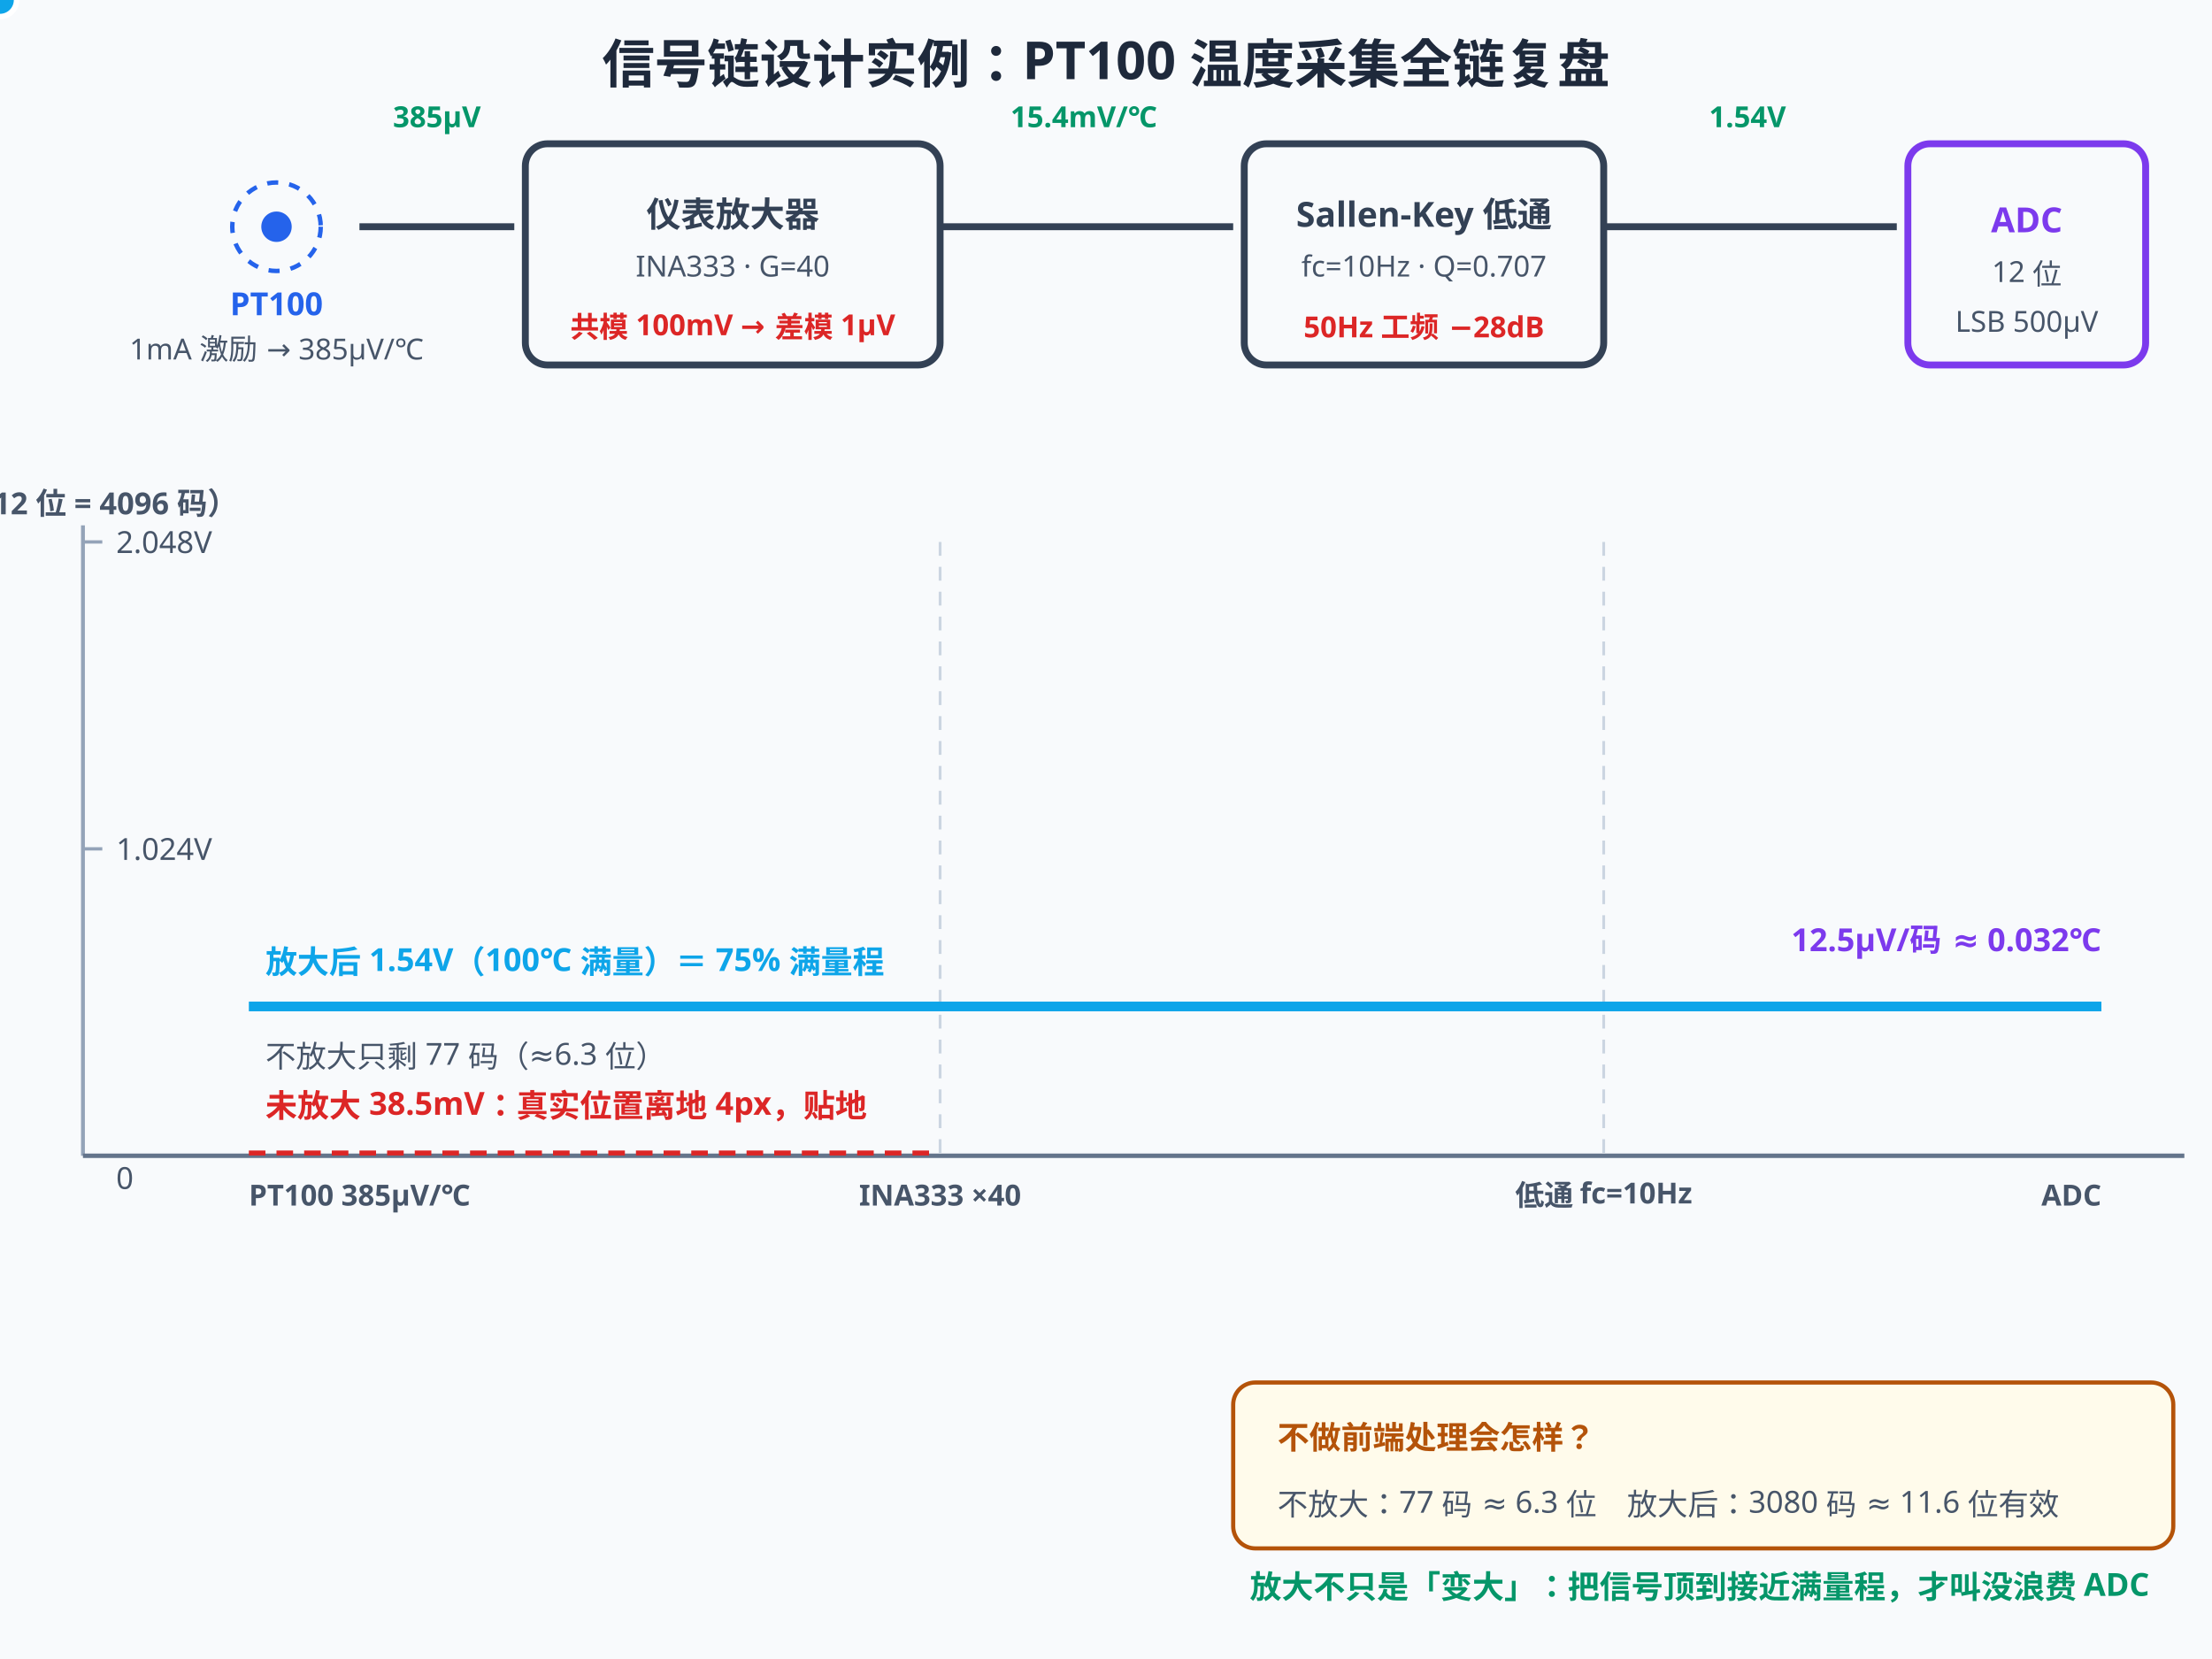
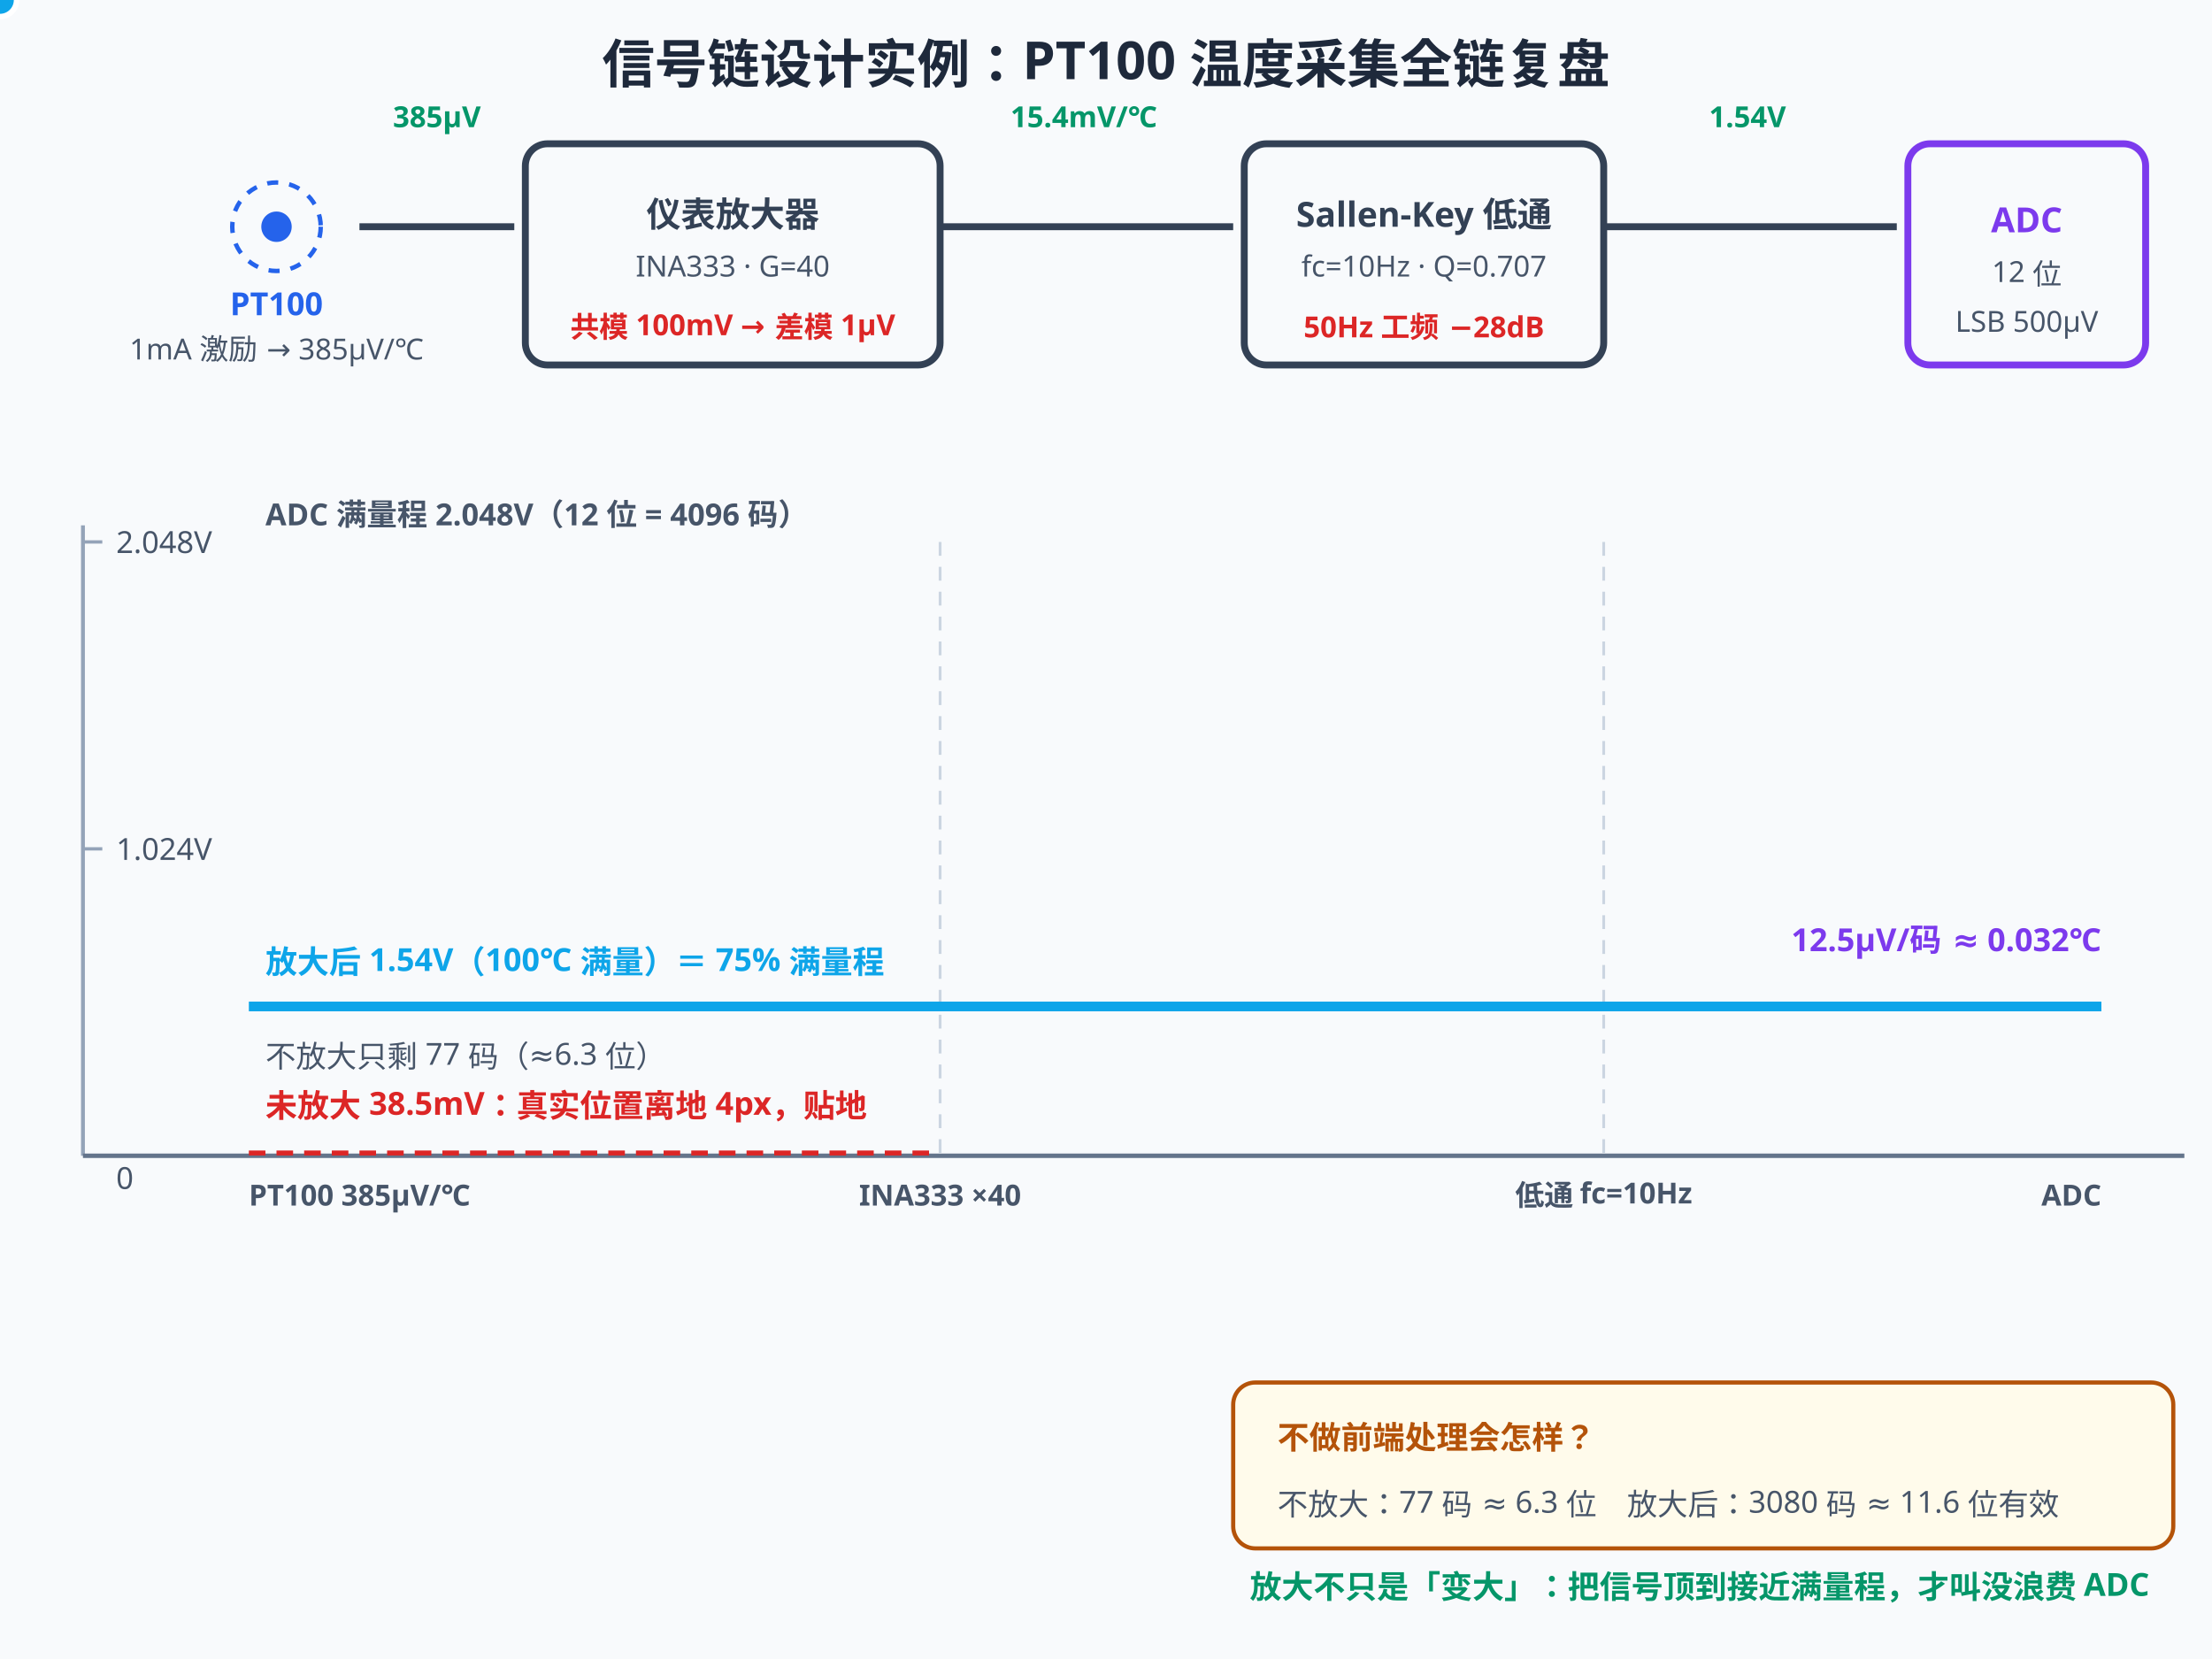
<svg xmlns="http://www.w3.org/2000/svg" width="800" height="600" viewBox="0 0 800 600">
  <rect width="800" height="600" fill="#f8fafc" />
  <style>
text{font-family:"Segoe UI","Microsoft YaHei",sans-serif;}
@media (prefers-color-scheme: dark){
rect[fill="#f8fafc"]{fill:#0f172a}
[fill="#1e293b"]{fill:#f1f5f9}[stroke="#1e293b"]{stroke:#f1f5f9}
[fill="#334155"]{fill:#e2e8f0}[stroke="#334155"]{stroke:#e2e8f0}
[fill="#475569"]{fill:#cbd5e1}[stroke="#475569"]{stroke:#cbd5e1}
[fill="#64748b"]{fill:#94a3b8}[stroke="#64748b"]{stroke:#94a3b8}
[fill="#dbeafe"]{fill:#1e3a8a}[fill="#eff6ff"]{fill:#172554}
[fill="#1d4ed8"]{fill:#60a5fa}[fill="#2563eb"]{fill:#60a5fa}[fill="#3b82f6"]{fill:#60a5fa}
[fill="#ecfdf5"]{fill:#022c22}[fill="#059669"]{fill:#34d399}[fill="#065f46"]{fill:#6ee7b7}[fill="#10b981"]{fill:#34d399}
[fill="#fffbeb"]{fill:#451a03}[fill="#b45309"]{fill:#fcd34d}[fill="#92400e"]{fill:#fcd34d}[fill="#f59e0b"]{fill:#fbbf24}
[fill="#fef2f2"]{fill:#450a0a}[fill="#dc2626"]{fill:#f87171}[fill="#991b1b"]{fill:#fca5a5}
[fill="#cbd5e1"]{fill:#334155}[stroke="#cbd5e1"]{stroke:#475569}
[fill="#ffffff"]{fill:#0f172a}[fill="#94a3b8"]{fill:#64748b}[stroke="#94a3b8"]{stroke:#64748b}
[fill="#7c3aed"]{fill:#a78bfa}[stroke="#7c3aed"]{stroke:#a78bfa}
}
</style>
  <text x="400" y="30" text-anchor="middle" font-size="19" font-weight="bold" fill="#1e293b">信号链设计实例：PT100 温度采集全链复盘</text>
  <circle cx="100" cy="82" r="16" fill="none" stroke="#2563eb" stroke-width="1.6" stroke-dasharray="4,4">
    <animateTransform attributeName="transform" type="rotate" values="0 100 82;360 100 82" dur="7s" repeatCount="indefinite" />
  </circle>
  <circle cx="100" cy="82" r="5.5" fill="#2563eb" />
  <text x="100" y="114" text-anchor="middle" font-size="11.5" font-weight="bold" fill="#2563eb">PT100</text>
  <text x="100" y="130" text-anchor="middle" font-size="10.5" fill="#475569">1mA 激励 → 385µV/℃</text>
  <line x1="130" y1="82" x2="186" y2="82" stroke="#334155" stroke-width="2.5" />
  <circle r="5" fill="#059669">
    <animateMotion dur="9s" repeatCount="indefinite" path="M110,82 H186" keyPoints="0;1" keyTimes="0;1" />
  </circle>
  <text x="158" y="46" text-anchor="middle" font-size="10.5" font-weight="bold" fill="#059669">385µV</text>
  <rect x="190" y="52" width="150" height="80" rx="8" fill="#f8fafc" stroke="#334155" stroke-width="2.5" />
  <text x="265" y="82" text-anchor="middle" font-size="12.5" font-weight="bold" fill="#334155">仪表放大器</text>
  <text x="265" y="100" text-anchor="middle" font-size="10.5" fill="#475569">INA333 · G=40</text>
  <text x="265" y="122" text-anchor="middle" font-size="10.5" font-weight="bold" fill="#dc2626">共模 100mV → 差模 1µV</text>
  <line x1="340" y1="82" x2="446" y2="82" stroke="#334155" stroke-width="2.5" />
  <circle r="5" fill="#059669">
    <animateMotion dur="9s" repeatCount="indefinite" path="M346,82 H446" keyPoints="0;1" keyTimes="0;1" />
  </circle>
  <text x="392" y="46" text-anchor="middle" font-size="10.5" font-weight="bold" fill="#059669">15.4mV/℃</text>
  <rect x="450" y="52" width="130" height="80" rx="8" fill="#f8fafc" stroke="#334155" stroke-width="2.5" />
  <text x="515" y="82" text-anchor="middle" font-size="12.5" font-weight="bold" fill="#334155">Sallen-Key 低通</text>
  <text x="515" y="100" text-anchor="middle" font-size="10.5" fill="#475569">fc=10Hz · Q=0.707</text>
  <text x="515" y="122" text-anchor="middle" font-size="10.5" font-weight="bold" fill="#dc2626">50Hz 工频 −28dB</text>
  <line x1="580" y1="82" x2="686" y2="82" stroke="#334155" stroke-width="2.5" />
  <circle r="5" fill="#059669">
    <animateMotion dur="9s" repeatCount="indefinite" path="M586,82 H686" keyPoints="0;1" keyTimes="0;1" />
  </circle>
  <text x="632" y="46" text-anchor="middle" font-size="10.5" font-weight="bold" fill="#059669">1.54V</text>
  <rect x="690" y="52" width="86" height="80" rx="8" fill="#f8fafc" stroke="#7c3aed" stroke-width="2.5" />
  <text x="733" y="84" text-anchor="middle" font-size="12.5" font-weight="bold" fill="#7c3aed">ADC</text>
  <text x="733" y="102" text-anchor="middle" font-size="10.5" fill="#475569">12 位</text>
  <text x="733" y="120" text-anchor="middle" font-size="10.5" fill="#475569">LSB 500µV</text>
  <line x1="30" y1="190" x2="30" y2="418" stroke="#94a3b8" stroke-width="1.4" />
  <line x1="30" y1="418" x2="790" y2="418" stroke="#64748b" stroke-width="1.6" />
  <line x1="30" y1="196" x2="37" y2="196" stroke="#94a3b8" stroke-width="1.2" />
  <line x1="30" y1="307" x2="37" y2="307" stroke="#94a3b8" stroke-width="1.2" />
  <text x="42" y="430" font-size="11" fill="#475569">0</text>
  <text x="42" y="311" font-size="11" fill="#475569">1.024V</text>
  <text x="42" y="200" font-size="11" fill="#475569">2.048V</text>
-   <text x="86" y="186" text-anchor="end" font-size="11" font-weight="bold" fill="#475569">ADC 满量程 2.048V（12 位 = 4096 码）</text>
+   <text x="96" y="190" font-size="11" font-weight="bold" fill="#475569">ADC 满量程 2.048V（12 位 = 4096 码）</text>
  <line x1="340" y1="196" x2="340" y2="418" stroke="#cbd5e1" stroke-width="1" stroke-dasharray="5,4" />
  <line x1="580" y1="196" x2="580" y2="418" stroke="#cbd5e1" stroke-width="1" stroke-dasharray="5,4" />
  <line x1="90" y1="364" x2="760" y2="364" stroke="#0ea5e9" stroke-width="3.5" />
  <circle r="6" fill="#0ea5e9" stroke="#ffffff" stroke-width="2">
    <animateMotion dur="9s" repeatCount="indefinite" path="M90,364 H760" keyPoints="0;1" keyTimes="0;1" />
  </circle>
  <text x="96" y="352" font-size="11.5" font-weight="bold" fill="#0ea5e9">放大后 1.54V（100℃ 满量）＝ 75% 满量程</text>
  <line x1="90" y1="417" x2="340" y2="417" stroke="#dc2626" stroke-width="1.8" stroke-dasharray="6,4" />
  <text x="96" y="404" font-size="11.5" font-weight="bold" fill="#dc2626">未放大 38.5mV：真实位置离地 4px，贴地</text>
  <text x="96" y="386" font-size="11" fill="#475569">不放大只剩 77 码（≈6.3 位）</text>
  <text x="760" y="344" text-anchor="end" font-size="11.5" font-weight="bold" fill="#7c3aed">12.5µV/码 ≈ 0.032℃</text>
  <text x="90" y="436" font-size="10.5" font-weight="bold" fill="#475569">PT100 385µV/℃</text>
  <text x="340" y="436" text-anchor="middle" font-size="10.5" font-weight="bold" fill="#475569">INA333 ×40</text>
  <text x="580" y="436" text-anchor="middle" font-size="10.5" font-weight="bold" fill="#475569">低通 fc=10Hz</text>
  <text x="760" y="436" text-anchor="end" font-size="10.5" font-weight="bold" fill="#475569">ADC</text>
  <rect x="446" y="500" width="340" height="60" rx="8" fill="#fffbeb" stroke="#b45309" stroke-width="1.5" />
  <text x="462" y="524" font-size="11.5" font-weight="bold" fill="#b45309">不做前端处理会怎样？</text>
  <text x="462" y="548" font-size="11" fill="#475569">不放大：77 码 ≈ 6.3 位　放大后：3080 码 ≈ 11.6 位有效</text>
  <text x="452" y="578" font-size="11.5" font-weight="bold" fill="#059669">放大不只是「变大」：把信号顶到接近满量程，才叫没浪费 ADC</text>
  <text x="400" y="490" text-anchor="middle" font-size="14.5" font-weight="bold" fill="#2563eb" opacity="0">① 反推增益：满量程 2.048V 留 25% 余量 → 目标 1.54V；1.54V ÷ 38.5mV = ×40<animate attributeName="opacity" values="0;1;1;0;0" keyTimes="0;0.03;0.2;0.25;1" dur="9s" repeatCount="indefinite" />
  </text>
  <text x="400" y="490" text-anchor="middle" font-size="14.5" font-weight="bold" fill="#059669" opacity="0">② 选前端：仪表放大器先扛共模、给高阻；低通 fc=10Hz 再把工频按到 −28dB<animate attributeName="opacity" values="0;0;1;1;0;0" keyTimes="0;0.25;0.3;0.5;0.55;1" dur="9s" repeatCount="indefinite" />
  </text>
  <text x="400" y="490" text-anchor="middle" font-size="14.5" font-weight="bold" fill="#dc2626" opacity="0">③ 逐级验算：每加一级都要回头看「信号还在不在 噪声有没有追上来」<animate attributeName="opacity" values="0;0;1;1;0;0" keyTimes="0;0.55;0.6;0.8;0.85;1" dur="9s" repeatCount="indefinite" />
  </text>
  <text x="400" y="490" text-anchor="middle" font-size="14.5" font-weight="bold" fill="#7c3aed" opacity="0">④ 收尾：12 位 LSB 折算回输入 = 0.032℃/码，远细于 0.1℃ 的目标分辨率<animate attributeName="opacity" values="0;0;1;1" keyTimes="0;0.85;0.9;1" dur="9s" repeatCount="indefinite" />
  </text>
</svg>
